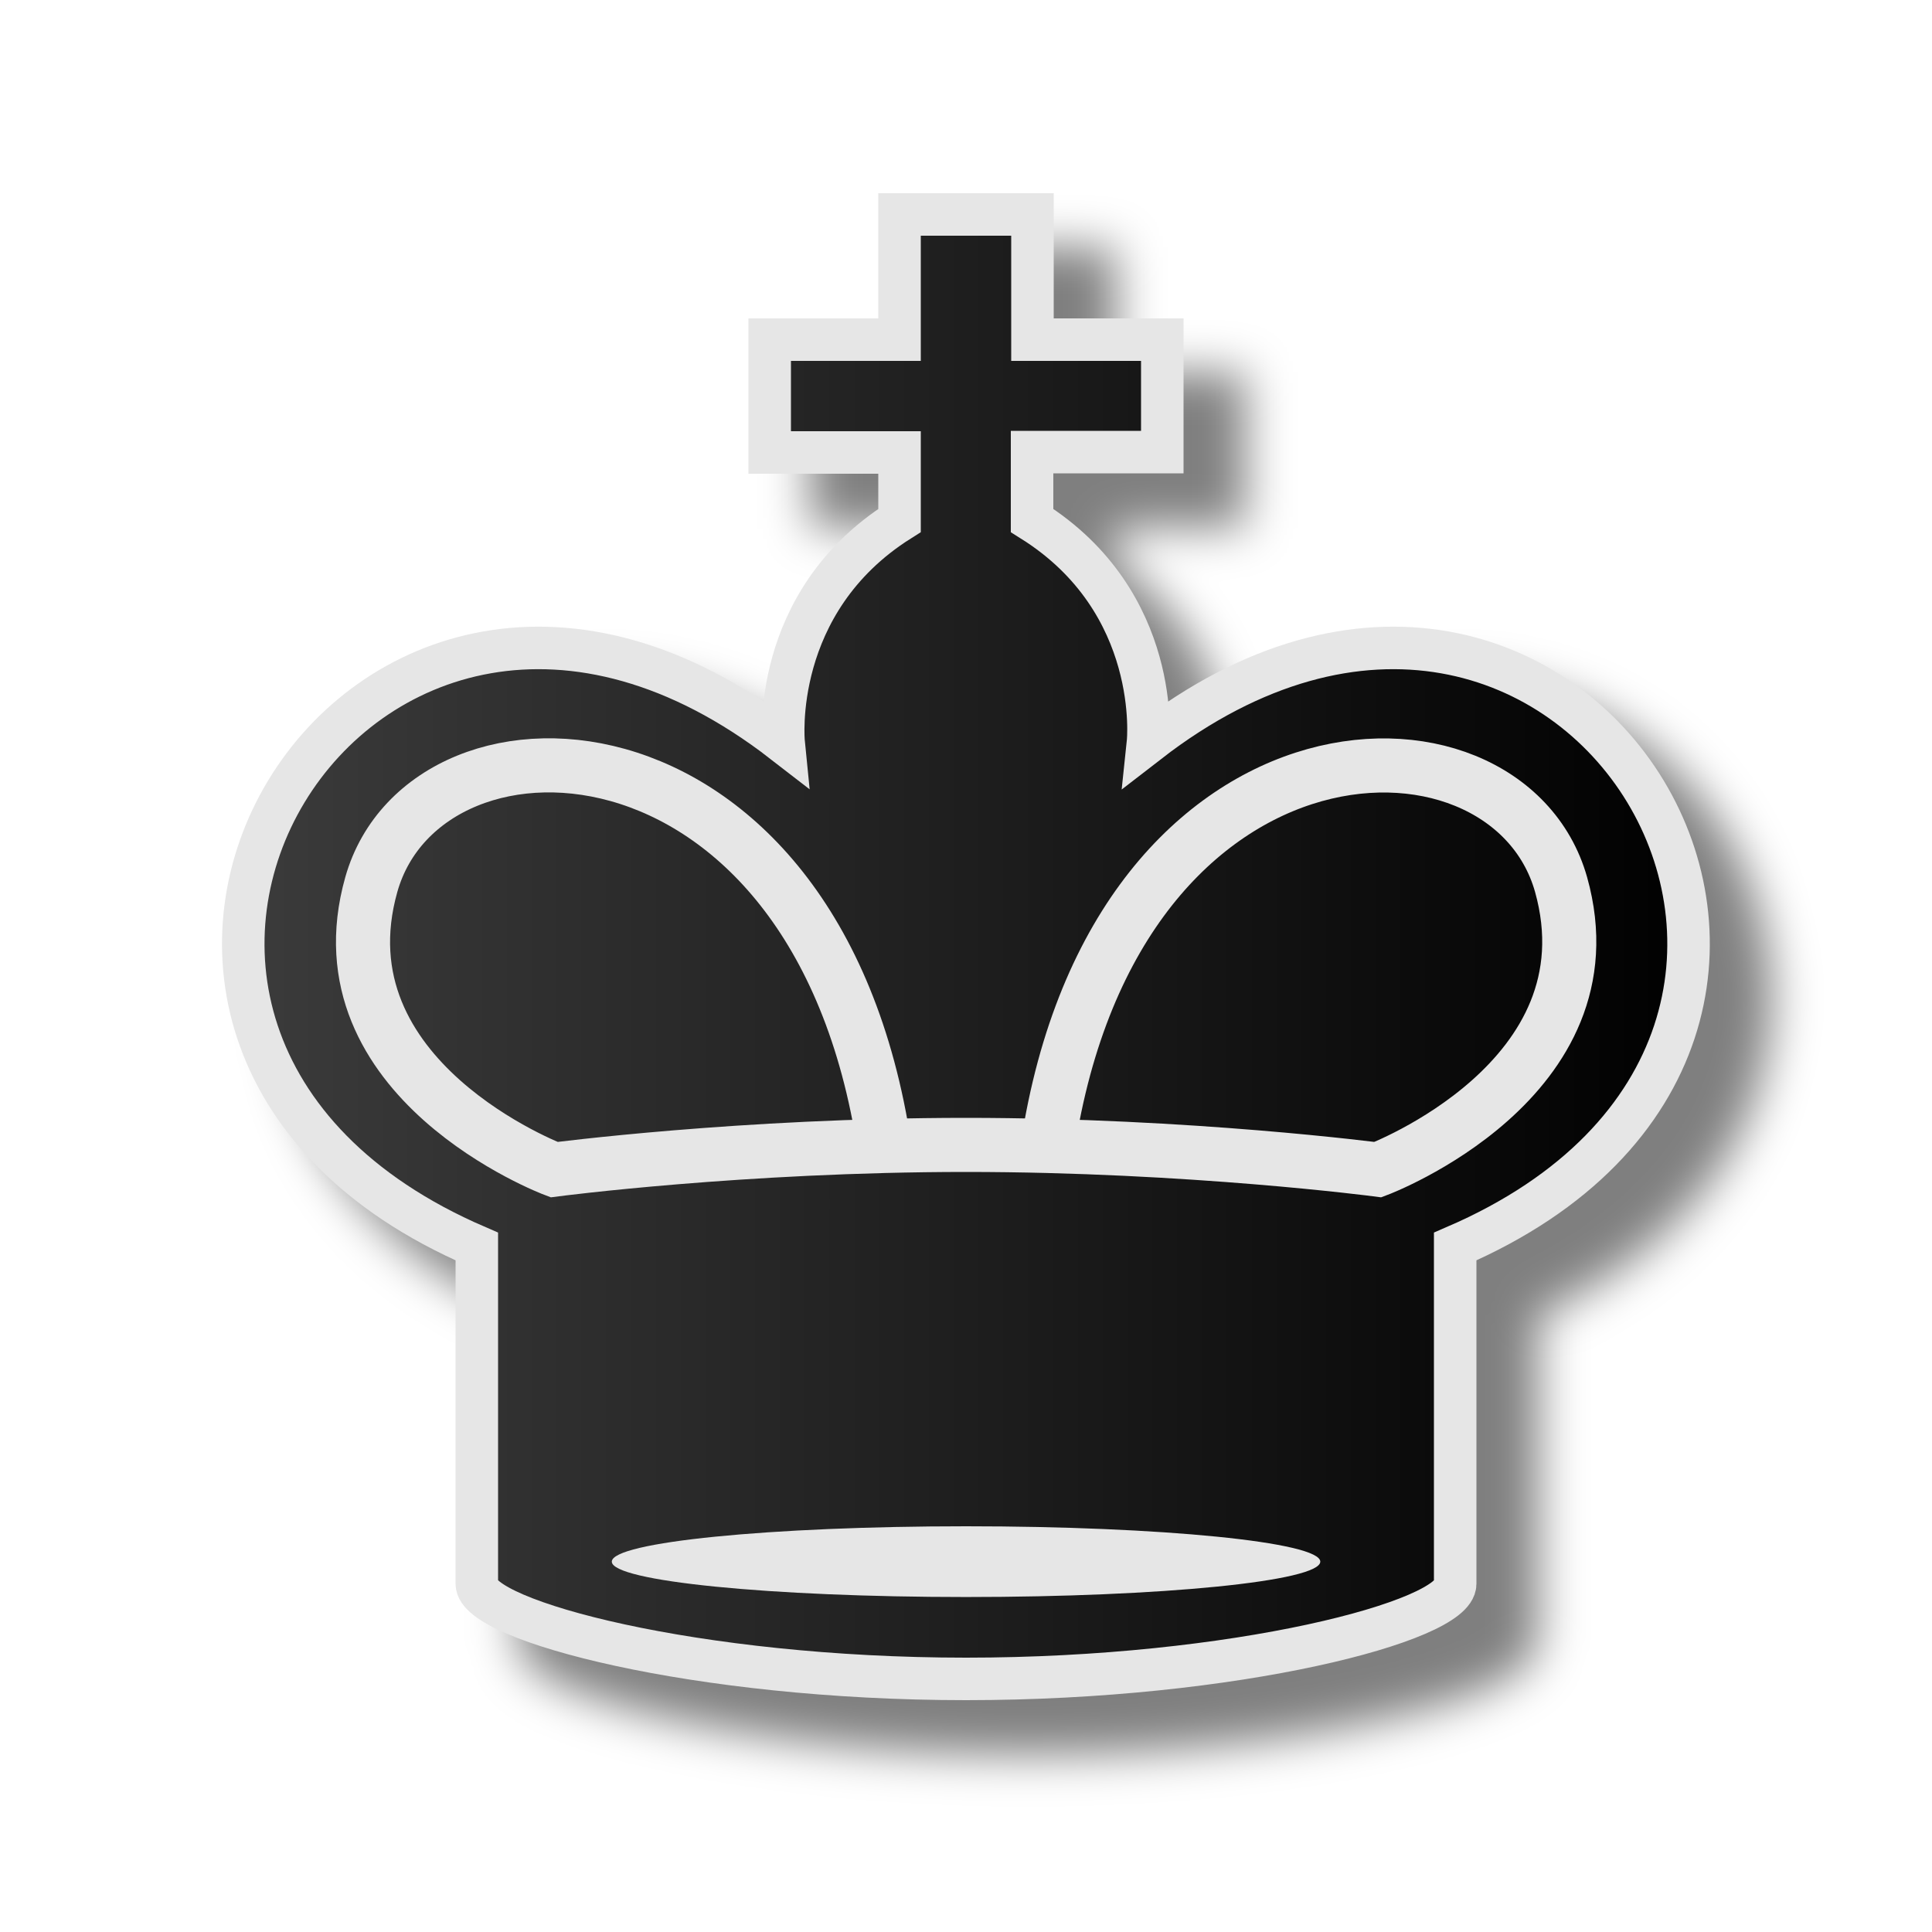
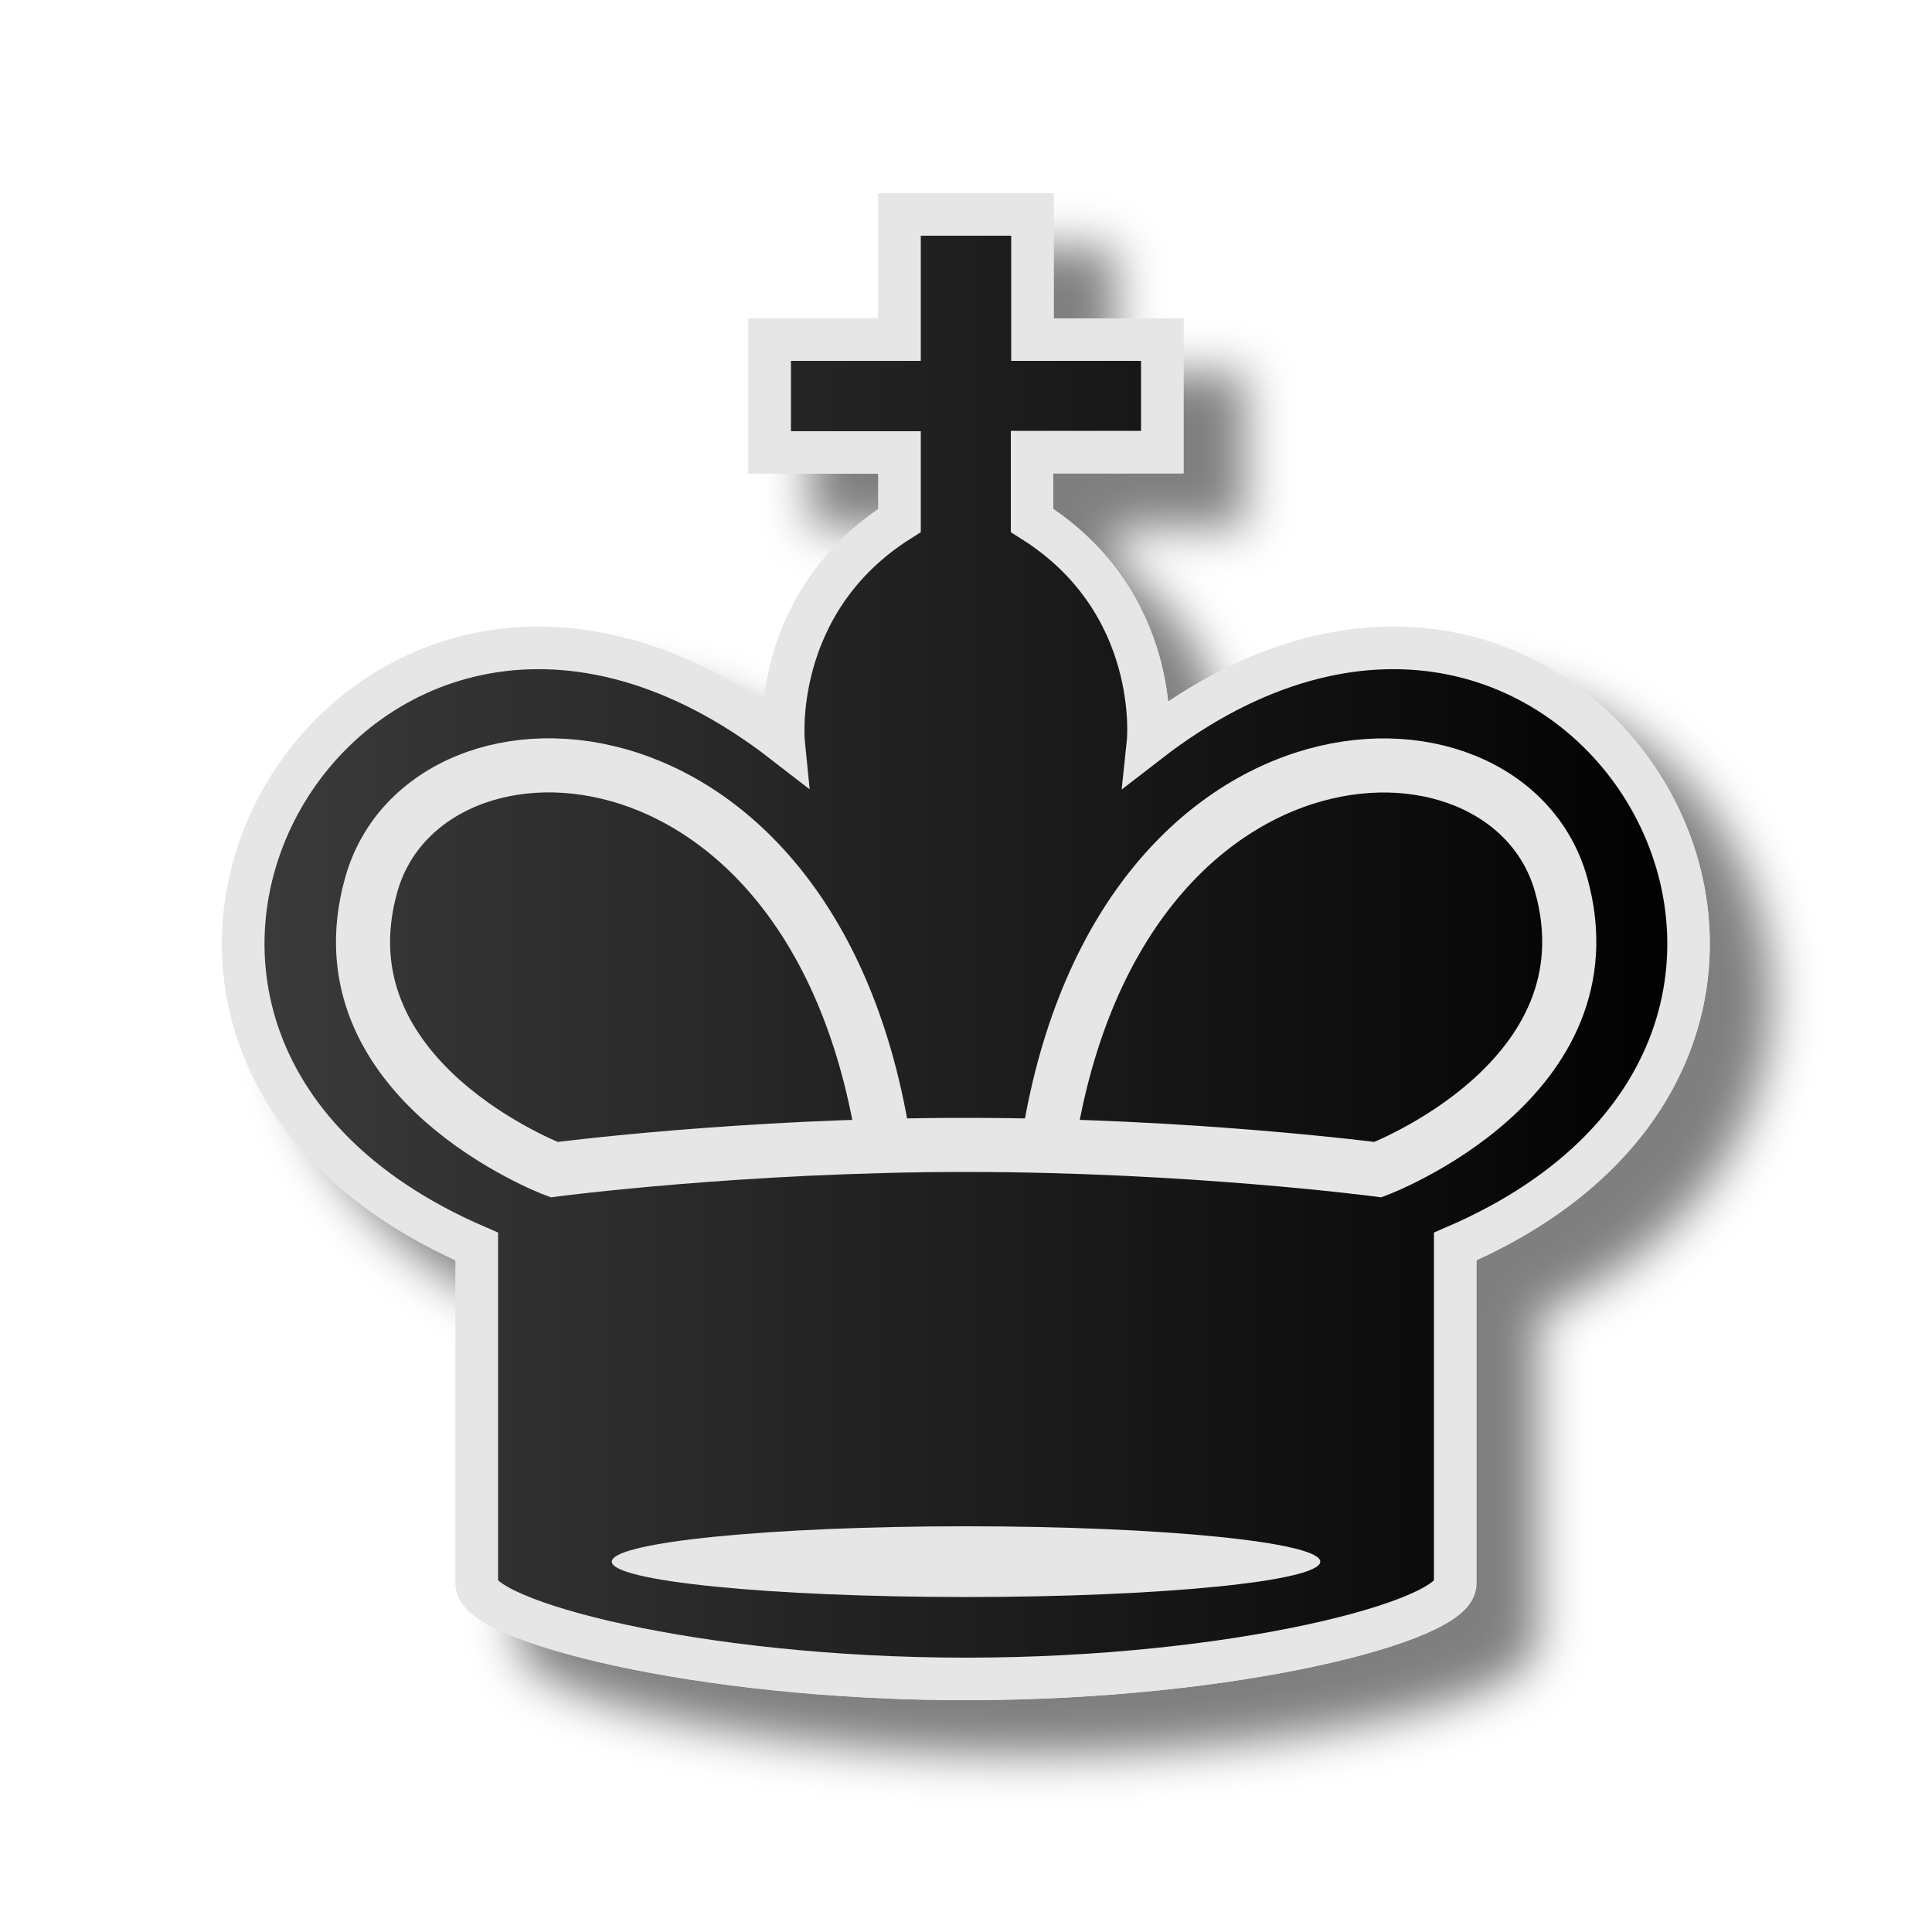
<svg xmlns="http://www.w3.org/2000/svg" fill-rule="evenodd" clip-rule="evenodd" image-rendering="optimizeQuality" shape-rendering="geometricPrecision" text-rendering="geometricPrecision" viewBox="0 0 50 50">
  <defs>
-     <filter id="c" color-interpolation-filters="sRGB">
-       <feGaussianBlur result="blur" stdDeviation="0.01 0.01" />
-     </filter>
+     <linearGradient id="a" x1="2986.4" x2="3128.4" y1="1623.8" y2="1623.8" gradientTransform="matrix(.27141 0 0 .27218 -804.81 -417.45)" gradientUnits="userSpaceOnUse">
+       <stop offset="0" stop-color="#3c3c3c" />
+       <stop offset="1" />
+     </linearGradient>
    <filter id="b" color-interpolation-filters="sRGB">
      <feFlood flood-color="#000" flood-opacity=".5" result="flood" />
      <feComposite in="flood" in2="SourceGraphic" operator="in" result="composite1" />
      <feGaussianBlur in="composite1" result="blur" stdDeviation=".6" />
      <feOffset dx="1.6" dy="1.4" result="offset" />
      <feComposite in="SourceGraphic" in2="offset" result="composite2" />
    </filter>
-     <linearGradient id="a" x1="2986.4" x2="3128.4" y1="1623.8" y2="1623.8" gradientTransform="matrix(.27141 0 0 .27218 -804.81 -417.45)" gradientUnits="userSpaceOnUse">
-       <stop offset="0" stop-color="#3c3c3c" />
-       <stop offset="1" />
-     </linearGradient>
  </defs>
  <path fill="url(#a)" stroke="#e6e6e6" stroke-width="1.1" d="M23.28 5.55v3.24h-3.36v2.92h3.36v1.76c-3.36 2.12-3 5.74-3 5.74-11-8.52-20.67 7.56-7.94 13.05v8.73c0 .95 5.67 2.46 12.66 2.46s12.66-1.5 12.66-2.46v-8.73c12.72-5.49 3.06-21.57-7.95-13.05 0 0 .38-3.62-3-5.74V11.7h3.37V8.79h-3.36V5.55H25z" filter="url(#b)" />
-   <ellipse cx="71.08" cy="131.54" fill="#e6e6e6" class="st15" filter="url(#c)" rx="32.13" ry="2.84" transform="matrix(.28533 0 0 .3223 4.72 -1.98)" />
+   <path fill="url(#a)" stroke="#e6e6e6" stroke-width="1.1" d="M23.28 5.55v3.24h-3.36v2.92h3.36v1.76c-3.36 2.12-3 5.74-3 5.74-11-8.52-20.67 7.56-7.94 13.05v8.73c0 .95 5.67 2.46 12.66 2.46s12.66-1.5 12.66-2.46v-8.73c12.72-5.49 3.06-21.57-7.95-13.05 0 0 .38-3.62-3-5.74V11.7h3.37V8.79h-3.36V5.55H25z" />
+   <ellipse cx="71.08" cy="131.54" fill="#e6e6e6" class="st15" rx="32.13" ry="2.84" transform="matrix(.28533 0 0 .3223 4.72 -1.98)" />
  <path fill="none" stroke="#e6e6e6" stroke-width="1.4" d="M27.03 30.27c1.5-12.1 11.94-12.44 13.37-7.38 1.42 5.06-4.74 7.38-4.74 7.38s-4.87-.64-10.66-.64-10.66.64-10.66.64-6.16-2.32-4.73-7.38 11.87-4.73 13.36 7.38" />
</svg>
